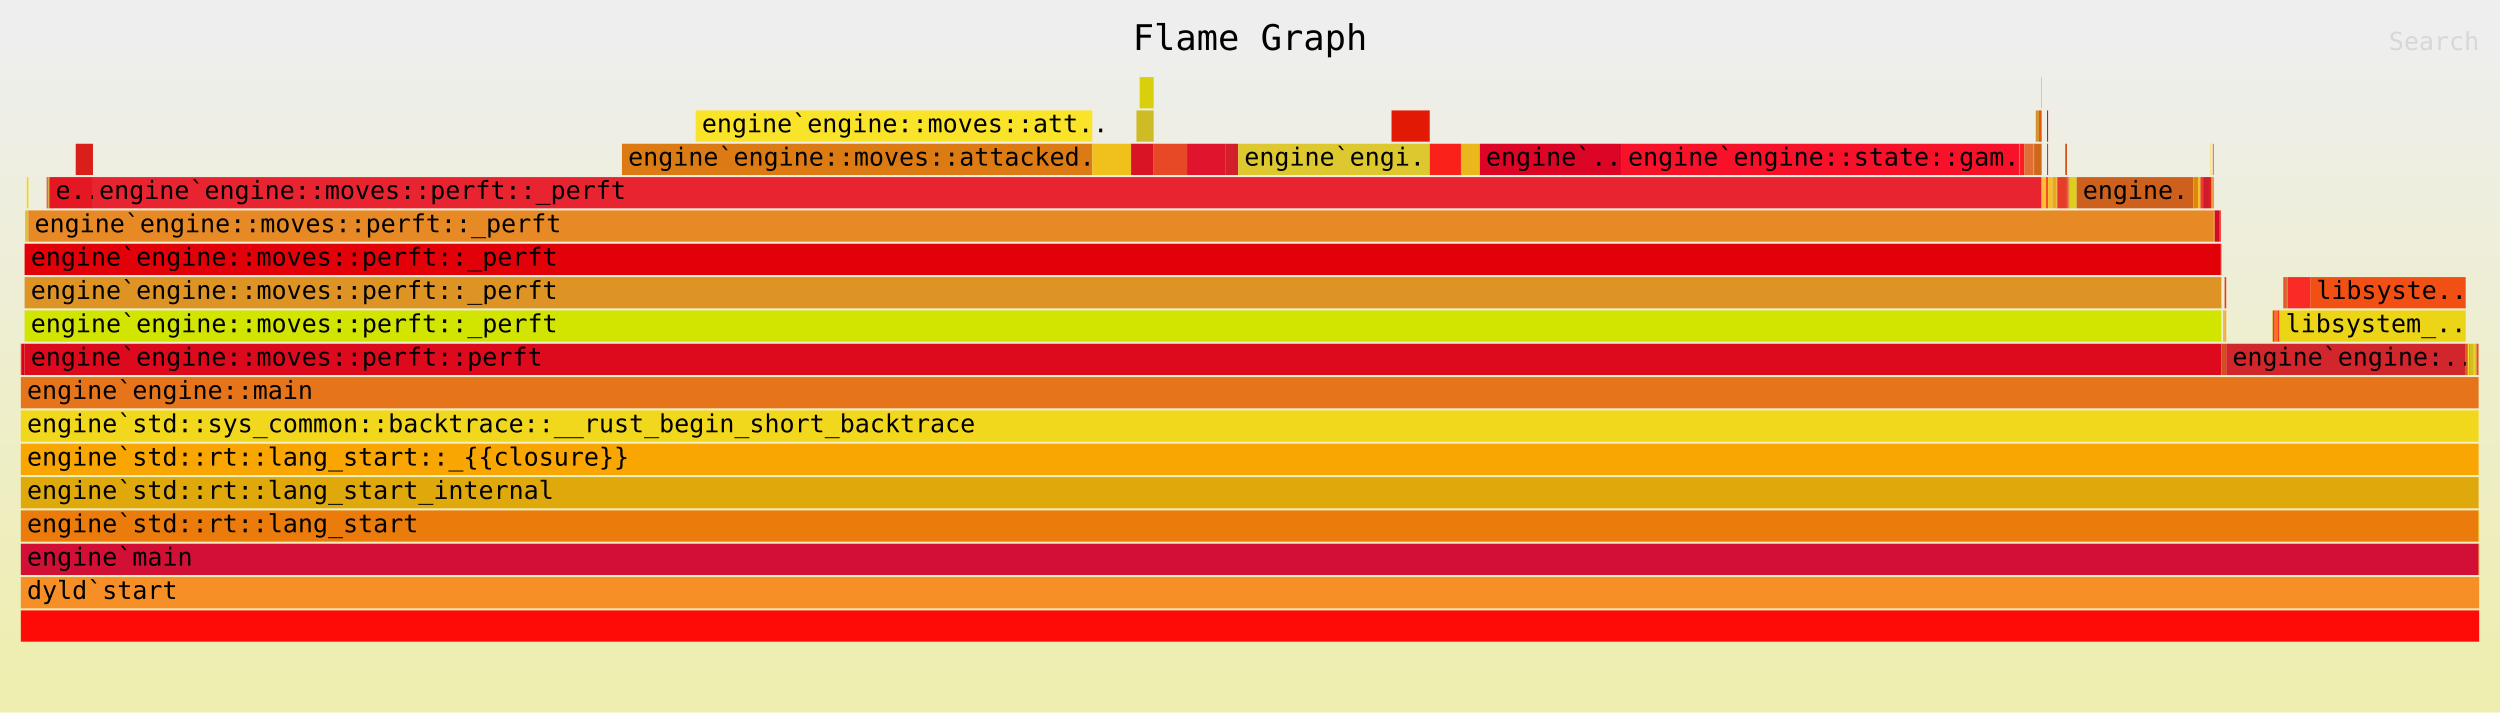
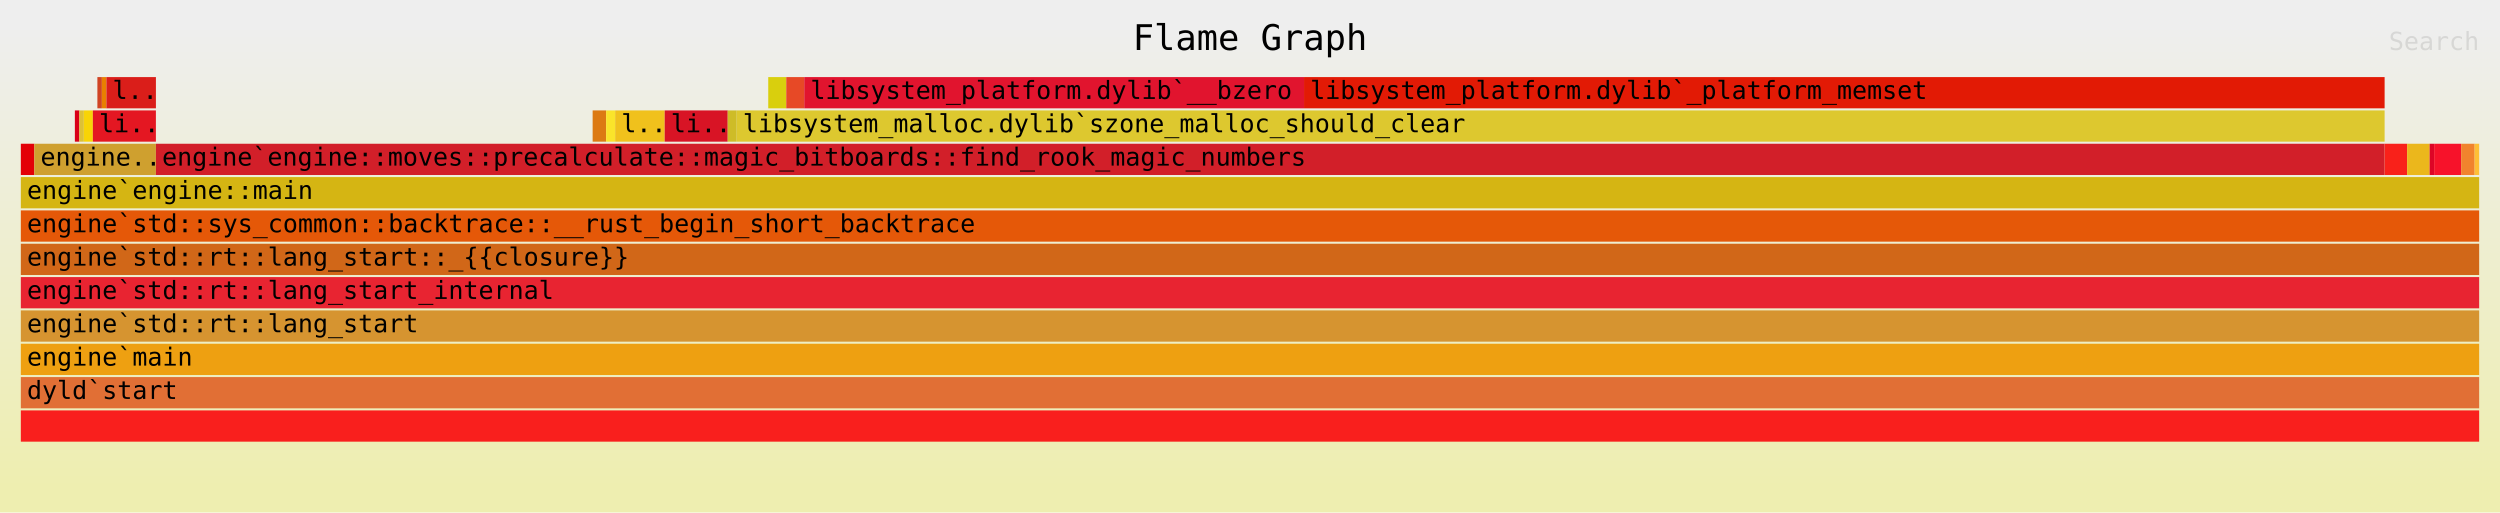
- <svg xmlns="http://www.w3.org/2000/svg" xmlns:ns1="http://github.com/jonhoo/inferno" version="1.1" width="1200" height="342" viewBox="0 0 1200 342">
+ <svg xmlns="http://www.w3.org/2000/svg" xmlns:ns1="http://github.com/jonhoo/inferno" version="1.1" width="1200" height="246" viewBox="0 0 1200 246">
  <defs>
    <linearGradient id="background" y1="0" y2="1" x1="0" x2="0">
      <stop stop-color="#eeeeee" offset="5%" />
      <stop stop-color="#eeeeb0" offset="95%" />
    </linearGradient>
  </defs>
  <style type="text/css">
text { font-family:monospace; font-size:12px }
#title { text-anchor:middle; font-size:17px; }
#matched { text-anchor:end; }
#search { text-anchor:end; opacity:0.1; cursor:pointer; }
#search:hover, #search.show { opacity:1; }
#subtitle { text-anchor:middle; font-color:rgb(160,160,160); }
#unzoom { cursor:pointer; }
#frames &gt; *:hover { stroke:black; stroke-width:0.5; cursor:pointer; }
.hide { display:none; }
.parent { opacity:0.5; }
</style>
-   <rect x="0" y="0" width="100%" height="342" fill="url(#background)" />
+   <rect x="0" y="0" width="100%" height="246" fill="url(#background)" />
  <text id="title" fill="rgb(0,0,0)" x="50%" y="24.00">Flame Graph</text>
-   <text id="details" fill="rgb(0,0,0)" x="10" y="325.00"> </text>
+   <text id="details" fill="rgb(0,0,0)" x="10" y="229.00"> </text>
  <text id="unzoom" class="hide" fill="rgb(0,0,0)" x="10" y="24.00">Reset Zoom</text>
  <text id="search" fill="rgb(0,0,0)" x="1190" y="24.00">Search</text>
-   <text id="matched" fill="rgb(0,0,0)" x="1190" y="325.00"> </text>
-   <svg id="frames" x="10" width="1180" total_samples="4568">
+   <text id="matched" fill="rgb(0,0,0)" x="1190" y="229.00"> </text>
+   <svg id="frames" x="10" width="1180" total_samples="546">
    <g>
-       <rect x="0%" y="165" width="0.022%" height="15" fill="rgb(227,0,7)" ns1:x="0" ns1:w="1" />
-       <text x="0.25%" y="175.50" />
+       <rect x="0%" y="69" width="0.549%" height="15" fill="rgb(227,0,7)" ns1:x="0" ns1:w="3" />
+       <text x="0.25%" y="79.50" />
    </g>
    <g>
-       <rect x="0.022%" y="165" width="0.131%" height="15" fill="rgb(217,0,24)" ns1:x="1" ns1:w="6" />
-       <text x="0.272%" y="175.50" />
+       <rect x="2.198%" y="53" width="0.183%" height="15" fill="rgb(217,0,24)" ns1:x="12" ns1:w="1" />
+       <text x="2.448%" y="63.50" />
    </g>
    <g>
-       <rect x="0.175%" y="101" width="0.131%" height="15" fill="rgb(221,193,54)" ns1:x="8" ns1:w="6" />
-       <text x="0.425%" y="111.50" />
+       <rect x="2.381%" y="53" width="0.183%" height="15" fill="rgb(221,193,54)" ns1:x="13" ns1:w="1" />
+       <text x="2.631%" y="63.50" />
    </g>
    <g>
-       <rect x="0.241%" y="85" width="0.066%" height="15" fill="rgb(248,212,6)" ns1:x="11" ns1:w="3" />
-       <text x="0.491%" y="95.50" />
+       <rect x="2.564%" y="53" width="0.366%" height="15" fill="rgb(248,212,6)" ns1:x="14" ns1:w="2" />
+       <text x="2.814%" y="63.50" />
    </g>
    <g>
-       <rect x="1.051%" y="85" width="0.044%" height="15" fill="rgb(208,68,35)" ns1:x="48" ns1:w="2" />
-       <text x="1.301%" y="95.50" />
+       <rect x="3.114%" y="37" width="0.183%" height="15" fill="rgb(208,68,35)" ns1:x="17" ns1:w="1" />
+       <text x="3.364%" y="47.50" />
    </g>
    <g>
-       <rect x="1.095%" y="85" width="0.022%" height="15" fill="rgb(232,128,0)" ns1:x="50" ns1:w="1" />
-       <text x="1.345%" y="95.50" />
+       <rect x="3.297%" y="37" width="0.183%" height="15" fill="rgb(232,128,0)" ns1:x="18" ns1:w="1" />
+       <text x="3.547%" y="47.50" />
    </g>
    <g>
-       <rect x="1.117%" y="85" width="0.044%" height="15" fill="rgb(207,160,47)" ns1:x="51" ns1:w="2" />
-       <text x="1.367%" y="95.50" />
+       <rect x="0.549%" y="69" width="4.945%" height="15" fill="rgb(207,160,47)" ns1:x="3" ns1:w="27" />
+       <text x="0.799%" y="79.50">engine..</text>
    </g>
    <g>
-       <rect x="1.16%" y="85" width="1.773%" height="15" fill="rgb(228,23,34)" ns1:x="53" ns1:w="81" />
-       <text x="1.41%" y="95.50">e..</text>
+       <rect x="2.93%" y="53" width="2.564%" height="15" fill="rgb(228,23,34)" ns1:x="16" ns1:w="14" />
+       <text x="3.18%" y="63.50">li..</text>
    </g>
    <g>
-       <rect x="2.233%" y="69" width="0.701%" height="15" fill="rgb(218,30,26)" ns1:x="102" ns1:w="32" />
-       <text x="2.483%" y="79.50" />
+       <rect x="3.48%" y="37" width="2.015%" height="15" fill="rgb(218,30,26)" ns1:x="19" ns1:w="11" />
+       <text x="3.73%" y="47.50">l..</text>
    </g>
    <g>
-       <rect x="24.453%" y="69" width="19.133%" height="15" fill="rgb(220,122,19)" ns1:x="1117" ns1:w="874" />
-       <text x="24.703%" y="79.50">engine`engine::moves::attacked..</text>
+       <rect x="23.26%" y="53" width="0.549%" height="15" fill="rgb(220,122,19)" ns1:x="127" ns1:w="3" />
+       <text x="23.51%" y="63.50" />
    </g>
    <g>
-       <rect x="27.452%" y="53" width="16.134%" height="15" fill="rgb(250,228,42)" ns1:x="1254" ns1:w="737" />
-       <text x="27.702%" y="63.50">engine`engine::moves::att..</text>
+       <rect x="23.809%" y="53" width="0.366%" height="15" fill="rgb(250,228,42)" ns1:x="130" ns1:w="2" />
+       <text x="24.059%" y="63.50" />
    </g>
    <g>
-       <rect x="43.586%" y="69" width="1.576%" height="15" fill="rgb(240,193,28)" ns1:x="1991" ns1:w="72" />
-       <text x="43.836%" y="79.50" />
+       <rect x="24.176%" y="53" width="2.015%" height="15" fill="rgb(240,193,28)" ns1:x="132" ns1:w="11" />
+       <text x="24.426%" y="63.50">l..</text>
    </g>
    <g>
-       <rect x="45.162%" y="69" width="0.919%" height="15" fill="rgb(216,20,37)" ns1:x="2063" ns1:w="42" />
-       <text x="45.412%" y="79.50" />
+       <rect x="26.191%" y="53" width="2.564%" height="15" fill="rgb(216,20,37)" ns1:x="143" ns1:w="14" />
+       <text x="26.441%" y="63.50">li..</text>
    </g>
    <g>
-       <rect x="45.381%" y="53" width="0.701%" height="15" fill="rgb(206,188,39)" ns1:x="2073" ns1:w="32" />
-       <text x="45.631%" y="63.50" />
+       <rect x="28.755%" y="53" width="0.366%" height="15" fill="rgb(206,188,39)" ns1:x="157" ns1:w="2" />
+       <text x="29.005%" y="63.50" />
    </g>
    <g>
-       <rect x="45.512%" y="37" width="0.569%" height="15" fill="rgb(217,207,13)" ns1:x="2079" ns1:w="26" />
-       <text x="45.762%" y="47.50" />
+       <rect x="30.403%" y="37" width="0.733%" height="15" fill="rgb(217,207,13)" ns1:x="166" ns1:w="4" />
+       <text x="30.653%" y="47.50" />
    </g>
    <g>
-       <rect x="46.081%" y="69" width="1.357%" height="15" fill="rgb(231,73,38)" ns1:x="2105" ns1:w="62" />
-       <text x="46.331%" y="79.50" />
+       <rect x="31.136%" y="37" width="0.733%" height="15" fill="rgb(231,73,38)" ns1:x="170" ns1:w="4" />
+       <text x="31.386%" y="47.50" />
    </g>
    <g>
-       <rect x="47.439%" y="69" width="1.576%" height="15" fill="rgb(225,20,46)" ns1:x="2167" ns1:w="72" />
-       <text x="47.689%" y="79.50" />
+       <rect x="31.868%" y="37" width="20.33%" height="15" fill="rgb(225,20,46)" ns1:x="174" ns1:w="111" />
+       <text x="32.118%" y="47.50">libsystem_platform.dylib`__bzero</text>
    </g>
    <g>
-       <rect x="49.015%" y="69" width="0.503%" height="15" fill="rgb(210,31,41)" ns1:x="2239" ns1:w="23" />
-       <text x="49.265%" y="79.50" />
+       <rect x="5.495%" y="69" width="90.659%" height="15" fill="rgb(210,31,41)" ns1:x="30" ns1:w="495" />
+       <text x="5.745%" y="79.50">engine`engine::moves::precalculate::magic_bitboards::find_rook_magic_numbers</text>
    </g>
    <g>
-       <rect x="49.518%" y="69" width="7.793%" height="15" fill="rgb(221,200,47)" ns1:x="2262" ns1:w="356" />
-       <text x="49.768%" y="79.50">engine`engi..</text>
+       <rect x="29.121%" y="53" width="67.033%" height="15" fill="rgb(221,200,47)" ns1:x="159" ns1:w="366" />
+       <text x="29.371%" y="63.50">libsystem_malloc.dylib`szone_malloc_should_clear</text>
    </g>
    <g>
-       <rect x="55.757%" y="53" width="1.554%" height="15" fill="rgb(226,26,5)" ns1:x="2547" ns1:w="71" />
-       <text x="56.007%" y="63.50" />
+       <rect x="52.198%" y="37" width="43.956%" height="15" fill="rgb(226,26,5)" ns1:x="285" ns1:w="240" />
+       <text x="52.448%" y="47.50">libsystem_platform.dylib`_platform_memset</text>
    </g>
    <g>
-       <rect x="57.312%" y="69" width="1.27%" height="15" fill="rgb(249,33,26)" ns1:x="2618" ns1:w="58" />
-       <text x="57.562%" y="79.50" />
+       <rect x="96.154%" y="69" width="0.916%" height="15" fill="rgb(249,33,26)" ns1:x="525" ns1:w="5" />
+       <text x="96.404%" y="79.50" />
    </g>
    <g>
-       <rect x="58.581%" y="69" width="0.766%" height="15" fill="rgb(235,183,28)" ns1:x="2676" ns1:w="35" />
-       <text x="58.831%" y="79.50" />
+       <rect x="97.07%" y="69" width="0.916%" height="15" fill="rgb(235,183,28)" ns1:x="530" ns1:w="5" />
+       <text x="97.32%" y="79.50" />
    </g>
    <g>
-       <rect x="59.348%" y="69" width="5.779%" height="15" fill="rgb(221,5,38)" ns1:x="2711" ns1:w="264" />
-       <text x="59.598%" y="79.50">engine`..</text>
+       <rect x="97.985%" y="69" width="0.183%" height="15" fill="rgb(221,5,38)" ns1:x="535" ns1:w="1" />
+       <text x="98.235%" y="79.50" />
    </g>
    <g>
-       <rect x="65.127%" y="69" width="16.156%" height="15" fill="rgb(247,18,42)" ns1:x="2975" ns1:w="738" />
-       <text x="65.377%" y="79.50">engine`engine::state::gam..</text>
+       <rect x="98.168%" y="69" width="1.099%" height="15" fill="rgb(247,18,42)" ns1:x="536" ns1:w="6" />
+       <text x="98.418%" y="79.50" />
    </g>
    <g>
-       <rect x="81.283%" y="69" width="0.022%" height="15" fill="rgb(241,131,45)" ns1:x="3713" ns1:w="1" />
-       <text x="81.533%" y="79.50" />
+       <rect x="99.267%" y="69" width="0.549%" height="15" fill="rgb(241,131,45)" ns1:x="542" ns1:w="3" />
+       <text x="99.517%" y="79.50" />
    </g>
    <g>
-       <rect x="81.305%" y="69" width="0.197%" height="15" fill="rgb(249,31,29)" ns1:x="3714" ns1:w="9" />
-       <text x="81.555%" y="79.50" />
+       <rect x="0%" y="197" width="100%" height="15" fill="rgb(249,31,29)" ns1:x="0" ns1:w="546" />
+       <text x="0.25%" y="207.50" />
    </g>
    <g>
-       <rect x="81.502%" y="69" width="0.35%" height="15" fill="rgb(225,111,53)" ns1:x="3723" ns1:w="16" />
-       <text x="81.752%" y="79.50" />
+       <rect x="0%" y="181" width="100%" height="15" fill="rgb(225,111,53)" ns1:x="0" ns1:w="546" />
+       <text x="0.25%" y="191.50">dyld`start</text>
    </g>
    <g>
-       <rect x="81.852%" y="69" width="0.044%" height="15" fill="rgb(238,160,17)" ns1:x="3739" ns1:w="2" />
-       <text x="82.102%" y="79.50" />
+       <rect x="0%" y="165" width="100%" height="15" fill="rgb(238,160,17)" ns1:x="0" ns1:w="546" />
+       <text x="0.25%" y="175.50">engine`main</text>
    </g>
    <g>
-       <rect x="81.962%" y="53" width="0.131%" height="15" fill="rgb(214,148,48)" ns1:x="3744" ns1:w="6" />
-       <text x="82.212%" y="63.50" />
+       <rect x="0%" y="149" width="100%" height="15" fill="rgb(214,148,48)" ns1:x="0" ns1:w="546" />
+       <text x="0.25%" y="159.50">engine`std::rt::lang_start</text>
    </g>
    <g>
-       <rect x="2.933%" y="85" width="79.269%" height="15" fill="rgb(232,36,49)" ns1:x="134" ns1:w="3621" />
-       <text x="3.183%" y="95.50">engine`engine::moves::perft::_perft</text>
+       <rect x="0%" y="133" width="100%" height="15" fill="rgb(232,36,49)" ns1:x="0" ns1:w="546" />
+       <text x="0.25%" y="143.50">engine`std::rt::lang_start_internal</text>
    </g>
    <g>
-       <rect x="81.896%" y="69" width="0.306%" height="15" fill="rgb(209,103,24)" ns1:x="3741" ns1:w="14" />
-       <text x="82.146%" y="79.50" />
+       <rect x="0%" y="117" width="100%" height="15" fill="rgb(209,103,24)" ns1:x="0" ns1:w="546" />
+       <text x="0.25%" y="127.50">engine`std::rt::lang_start::_{{closure}}</text>
    </g>
    <g>
-       <rect x="82.093%" y="53" width="0.11%" height="15" fill="rgb(229,88,8)" ns1:x="3750" ns1:w="5" />
-       <text x="82.343%" y="63.50" />
+       <rect x="0%" y="101" width="100%" height="15" fill="rgb(229,88,8)" ns1:x="0" ns1:w="546" />
+       <text x="0.25%" y="111.50">engine`std::sys_common::backtrace::__rust_begin_short_backtrace</text>
    </g>
    <g>
-       <rect x="82.18%" y="37" width="0.022%" height="15" fill="rgb(213,181,19)" ns1:x="3754" ns1:w="1" />
-       <text x="82.43%" y="47.50" />
+       <rect x="0%" y="85" width="100%" height="15" fill="rgb(213,181,19)" ns1:x="0" ns1:w="546" />
+       <text x="0.25%" y="95.50">engine`engine::main</text>
    </g>
    <g>
-       <rect x="82.202%" y="85" width="0.175%" height="15" fill="rgb(254,191,54)" ns1:x="3755" ns1:w="8" />
-       <text x="82.452%" y="95.50" />
-     </g>
-     <g>
-       <rect x="82.377%" y="85" width="0.088%" height="15" fill="rgb(241,83,37)" ns1:x="3763" ns1:w="4" />
-       <text x="82.627%" y="95.50" />
-     </g>
-     <g>
-       <rect x="82.421%" y="69" width="0.044%" height="15" fill="rgb(233,36,39)" ns1:x="3765" ns1:w="2" />
-       <text x="82.671%" y="79.50" />
-     </g>
-     <g>
-       <rect x="82.421%" y="53" width="0.044%" height="15" fill="rgb(226,3,54)" ns1:x="3765" ns1:w="2" />
-       <text x="82.671%" y="63.50" />
-     </g>
-     <g>
-       <rect x="82.465%" y="85" width="0.175%" height="15" fill="rgb(245,192,40)" ns1:x="3767" ns1:w="8" />
-       <text x="82.715%" y="95.50" />
-     </g>
-     <g>
-       <rect x="82.64%" y="85" width="0.175%" height="15" fill="rgb(238,167,29)" ns1:x="3775" ns1:w="8" />
-       <text x="82.89%" y="95.50" />
-     </g>
-     <g>
-       <rect x="82.815%" y="85" width="0.022%" height="15" fill="rgb(232,182,51)" ns1:x="3783" ns1:w="1" />
-       <text x="83.065%" y="95.50" />
-     </g>
-     <g>
-       <rect x="82.837%" y="85" width="0.394%" height="15" fill="rgb(231,60,39)" ns1:x="3784" ns1:w="18" />
-       <text x="83.087%" y="95.50" />
-     </g>
-     <g>
-       <rect x="83.165%" y="69" width="0.066%" height="15" fill="rgb(208,69,12)" ns1:x="3799" ns1:w="3" />
-       <text x="83.415%" y="79.50" />
-     </g>
-     <g>
-       <rect x="83.231%" y="85" width="0.066%" height="15" fill="rgb(235,93,37)" ns1:x="3802" ns1:w="3" />
-       <text x="83.481%" y="95.50" />
-     </g>
-     <g>
-       <rect x="83.297%" y="85" width="0.044%" height="15" fill="rgb(213,116,39)" ns1:x="3805" ns1:w="2" />
-       <text x="83.547%" y="95.50" />
-     </g>
-     <g>
-       <rect x="83.341%" y="85" width="0.285%" height="15" fill="rgb(222,207,29)" ns1:x="3807" ns1:w="13" />
-       <text x="83.591%" y="95.50" />
-     </g>
-     <g>
-       <rect x="83.625%" y="85" width="4.75%" height="15" fill="rgb(206,96,30)" ns1:x="3820" ns1:w="217" />
-       <text x="83.875%" y="95.50">engine..</text>
-     </g>
-     <g>
-       <rect x="88.376%" y="85" width="0.197%" height="15" fill="rgb(218,138,4)" ns1:x="4037" ns1:w="9" />
-       <text x="88.626%" y="95.50" />
-     </g>
-     <g>
-       <rect x="88.573%" y="85" width="0.088%" height="15" fill="rgb(250,191,14)" ns1:x="4046" ns1:w="4" />
-       <text x="88.823%" y="95.50" />
-     </g>
-     <g>
-       <rect x="88.66%" y="85" width="0.11%" height="15" fill="rgb(239,60,40)" ns1:x="4050" ns1:w="5" />
-       <text x="88.91%" y="95.50" />
-     </g>
-     <g>
-       <rect x="88.77%" y="85" width="0.241%" height="15" fill="rgb(206,27,48)" ns1:x="4055" ns1:w="11" />
-       <text x="89.02%" y="95.50" />
-     </g>
-     <g>
-       <rect x="89.01%" y="85" width="0.088%" height="15" fill="rgb(225,35,8)" ns1:x="4066" ns1:w="4" />
-       <text x="89.26%" y="95.50" />
-     </g>
-     <g>
-       <rect x="89.076%" y="69" width="0.022%" height="15" fill="rgb(250,213,24)" ns1:x="4069" ns1:w="1" />
-       <text x="89.326%" y="79.50" />
-     </g>
-     <g>
-       <rect x="89.098%" y="85" width="0.044%" height="15" fill="rgb(247,123,22)" ns1:x="4070" ns1:w="2" />
-       <text x="89.348%" y="95.50" />
-     </g>
-     <g>
-       <rect x="0.306%" y="101" width="88.901%" height="15" fill="rgb(231,138,38)" ns1:x="14" ns1:w="4061" />
-       <text x="0.556%" y="111.50">engine`engine::moves::perft::_perft</text>
-     </g>
-     <g>
-       <rect x="89.142%" y="85" width="0.066%" height="15" fill="rgb(231,145,46)" ns1:x="4072" ns1:w="3" />
-       <text x="89.392%" y="95.50" />
-     </g>
-     <g>
-       <rect x="89.164%" y="69" width="0.044%" height="15" fill="rgb(251,118,11)" ns1:x="4073" ns1:w="2" />
-       <text x="89.414%" y="79.50" />
-     </g>
-     <g>
-       <rect x="89.207%" y="101" width="0.022%" height="15" fill="rgb(217,147,25)" ns1:x="4075" ns1:w="1" />
-       <text x="89.457%" y="111.50" />
-     </g>
-     <g>
-       <rect x="89.229%" y="101" width="0.022%" height="15" fill="rgb(247,81,37)" ns1:x="4076" ns1:w="1" />
-       <text x="89.479%" y="111.50" />
-     </g>
-     <g>
-       <rect x="89.251%" y="101" width="0.197%" height="15" fill="rgb(209,12,38)" ns1:x="4077" ns1:w="9" />
-       <text x="89.501%" y="111.50" />
-     </g>
-     <g>
-       <rect x="0.153%" y="117" width="89.339%" height="15" fill="rgb(227,1,9)" ns1:x="7" ns1:w="4081" />
-       <text x="0.403%" y="127.50">engine`engine::moves::perft::_perft</text>
-     </g>
-     <g>
-       <rect x="89.448%" y="101" width="0.044%" height="15" fill="rgb(248,47,43)" ns1:x="4086" ns1:w="2" />
-       <text x="89.698%" y="111.50" />
-     </g>
-     <g>
-       <rect x="0.153%" y="165" width="89.361%" height="15" fill="rgb(221,10,30)" ns1:x="7" ns1:w="4082" />
-       <text x="0.403%" y="175.50">engine`engine::moves::perft::perft</text>
-     </g>
-     <g>
-       <rect x="0.153%" y="149" width="89.361%" height="15" fill="rgb(210,229,1)" ns1:x="7" ns1:w="4082" />
-       <text x="0.403%" y="159.50">engine`engine::moves::perft::_perft</text>
-     </g>
-     <g>
-       <rect x="0.153%" y="133" width="89.361%" height="15" fill="rgb(222,148,37)" ns1:x="7" ns1:w="4082" />
-       <text x="0.403%" y="143.50">engine`engine::moves::perft::_perft</text>
-     </g>
-     <g>
-       <rect x="89.492%" y="117" width="0.022%" height="15" fill="rgb(234,67,33)" ns1:x="4088" ns1:w="1" />
-       <text x="89.742%" y="127.50" />
-     </g>
-     <g>
-       <rect x="89.602%" y="149" width="0.022%" height="15" fill="rgb(247,98,35)" ns1:x="4093" ns1:w="1" />
-       <text x="89.852%" y="159.50" />
-     </g>
-     <g>
-       <rect x="89.624%" y="149" width="0.022%" height="15" fill="rgb(247,138,52)" ns1:x="4094" ns1:w="1" />
-       <text x="89.874%" y="159.50" />
-     </g>
-     <g>
-       <rect x="89.514%" y="165" width="0.197%" height="15" fill="rgb(213,79,30)" ns1:x="4089" ns1:w="9" />
-       <text x="89.764%" y="175.50" />
-     </g>
-     <g>
-       <rect x="89.645%" y="149" width="0.066%" height="15" fill="rgb(246,177,23)" ns1:x="4095" ns1:w="3" />
-       <text x="89.895%" y="159.50" />
-     </g>
-     <g>
-       <rect x="89.645%" y="133" width="0.066%" height="15" fill="rgb(230,62,27)" ns1:x="4095" ns1:w="3" />
-       <text x="89.895%" y="143.50" />
-     </g>
-     <g>
-       <rect x="91.594%" y="149" width="0.022%" height="15" fill="rgb(216,154,8)" ns1:x="4184" ns1:w="1" />
-       <text x="91.844%" y="159.50" />
-     </g>
-     <g>
-       <rect x="91.616%" y="149" width="0.066%" height="15" fill="rgb(244,35,45)" ns1:x="4185" ns1:w="3" />
-       <text x="91.866%" y="159.50" />
-     </g>
-     <g>
-       <rect x="91.681%" y="149" width="0.11%" height="15" fill="rgb(251,115,12)" ns1:x="4188" ns1:w="5" />
-       <text x="91.931%" y="159.50" />
-     </g>
-     <g>
-       <rect x="91.791%" y="149" width="0.088%" height="15" fill="rgb(240,54,50)" ns1:x="4193" ns1:w="4" />
-       <text x="92.041%" y="159.50" />
-     </g>
-     <g>
-       <rect x="92.031%" y="133" width="0.11%" height="15" fill="rgb(233,84,52)" ns1:x="4204" ns1:w="5" />
-       <text x="92.281%" y="143.50" />
-     </g>
-     <g>
-       <rect x="92.141%" y="133" width="0.066%" height="15" fill="rgb(207,117,47)" ns1:x="4209" ns1:w="3" />
-       <text x="92.391%" y="143.50" />
-     </g>
-     <g>
-       <rect x="92.207%" y="133" width="0.919%" height="15" fill="rgb(249,43,39)" ns1:x="4212" ns1:w="42" />
-       <text x="92.457%" y="143.50" />
-     </g>
-     <g>
-       <rect x="89.711%" y="165" width="9.742%" height="15" fill="rgb(209,38,44)" ns1:x="4098" ns1:w="445" />
-       <text x="89.961%" y="175.50">engine`engine:..</text>
-     </g>
-     <g>
-       <rect x="91.878%" y="149" width="7.574%" height="15" fill="rgb(236,212,23)" ns1:x="4197" ns1:w="346" />
-       <text x="92.128%" y="159.50">libsystem_..</text>
-     </g>
-     <g>
-       <rect x="93.126%" y="133" width="6.327%" height="15" fill="rgb(242,79,21)" ns1:x="4254" ns1:w="289" />
-       <text x="93.376%" y="143.50">libsyste..</text>
-     </g>
-     <g>
-       <rect x="99.453%" y="165" width="0.088%" height="15" fill="rgb(211,96,35)" ns1:x="4543" ns1:w="4" />
-       <text x="99.703%" y="175.50" />
-     </g>
-     <g>
-       <rect x="99.54%" y="165" width="0.066%" height="15" fill="rgb(253,215,40)" ns1:x="4547" ns1:w="3" />
-       <text x="99.79%" y="175.50" />
-     </g>
-     <g>
-       <rect x="99.606%" y="165" width="0.022%" height="15" fill="rgb(211,81,21)" ns1:x="4550" ns1:w="1" />
-       <text x="99.856%" y="175.50" />
-     </g>
-     <g>
-       <rect x="99.628%" y="165" width="0.153%" height="15" fill="rgb(208,190,38)" ns1:x="4551" ns1:w="7" />
-       <text x="99.878%" y="175.50" />
-     </g>
-     <g>
-       <rect x="99.781%" y="165" width="0.066%" height="15" fill="rgb(235,213,38)" ns1:x="4558" ns1:w="3" />
-       <text x="100.031%" y="175.50" />
-     </g>
-     <g>
-       <rect x="99.847%" y="165" width="0.022%" height="15" fill="rgb(237,122,38)" ns1:x="4561" ns1:w="1" />
-       <text x="100.097%" y="175.50" />
-     </g>
-     <g>
-       <rect x="99.869%" y="165" width="0.022%" height="15" fill="rgb(244,218,35)" ns1:x="4562" ns1:w="1" />
-       <text x="100.119%" y="175.50" />
-     </g>
-     <g>
-       <rect x="99.891%" y="165" width="0.066%" height="15" fill="rgb(240,68,47)" ns1:x="4563" ns1:w="3" />
-       <text x="100.141%" y="175.50" />
-     </g>
-     <g>
-       <rect x="0%" y="261" width="99.978%" height="15" fill="rgb(210,16,53)" ns1:x="0" ns1:w="4567" />
-       <text x="0.25%" y="271.50">engine`main</text>
-     </g>
-     <g>
-       <rect x="0%" y="245" width="99.978%" height="15" fill="rgb(235,124,12)" ns1:x="0" ns1:w="4567" />
-       <text x="0.25%" y="255.50">engine`std::rt::lang_start</text>
-     </g>
-     <g>
-       <rect x="0%" y="229" width="99.978%" height="15" fill="rgb(224,169,11)" ns1:x="0" ns1:w="4567" />
-       <text x="0.25%" y="239.50">engine`std::rt::lang_start_internal</text>
-     </g>
-     <g>
-       <rect x="0%" y="213" width="99.978%" height="15" fill="rgb(250,166,2)" ns1:x="0" ns1:w="4567" />
-       <text x="0.25%" y="223.50">engine`std::rt::lang_start::_{{closure}}</text>
-     </g>
-     <g>
-       <rect x="0%" y="197" width="99.978%" height="15" fill="rgb(242,216,29)" ns1:x="0" ns1:w="4567" />
-       <text x="0.25%" y="207.50">engine`std::sys_common::backtrace::__rust_begin_short_backtrace</text>
-     </g>
-     <g>
-       <rect x="0%" y="181" width="99.978%" height="15" fill="rgb(230,116,27)" ns1:x="0" ns1:w="4567" />
-       <text x="0.25%" y="191.50">engine`engine::main</text>
-     </g>
-     <g>
-       <rect x="99.956%" y="165" width="0.022%" height="15" fill="rgb(228,99,48)" ns1:x="4566" ns1:w="1" />
-       <text x="100.206%" y="175.50" />
-     </g>
-     <g>
-       <rect x="0%" y="293" width="100%" height="15" fill="rgb(253,11,6)" ns1:x="0" ns1:w="4568" />
-       <text x="0.25%" y="303.50" />
-     </g>
-     <g>
-       <rect x="0%" y="277" width="100%" height="15" fill="rgb(247,143,39)" ns1:x="0" ns1:w="4568" />
-       <text x="0.25%" y="287.50">dyld`start</text>
-     </g>
-     <g>
-       <rect x="99.978%" y="261" width="0.022%" height="15" fill="rgb(236,97,10)" ns1:x="4567" ns1:w="1" />
-       <text x="100.228%" y="271.50" />
-     </g>
-     <g>
-       <rect x="99.978%" y="245" width="0.022%" height="15" fill="rgb(233,208,19)" ns1:x="4567" ns1:w="1" />
-       <text x="100.228%" y="255.50" />
+       <rect x="99.817%" y="69" width="0.183%" height="15" fill="rgb(254,191,54)" ns1:x="545" ns1:w="1" />
+       <text x="100.067%" y="79.50" />
    </g>
  </svg>
</svg>
